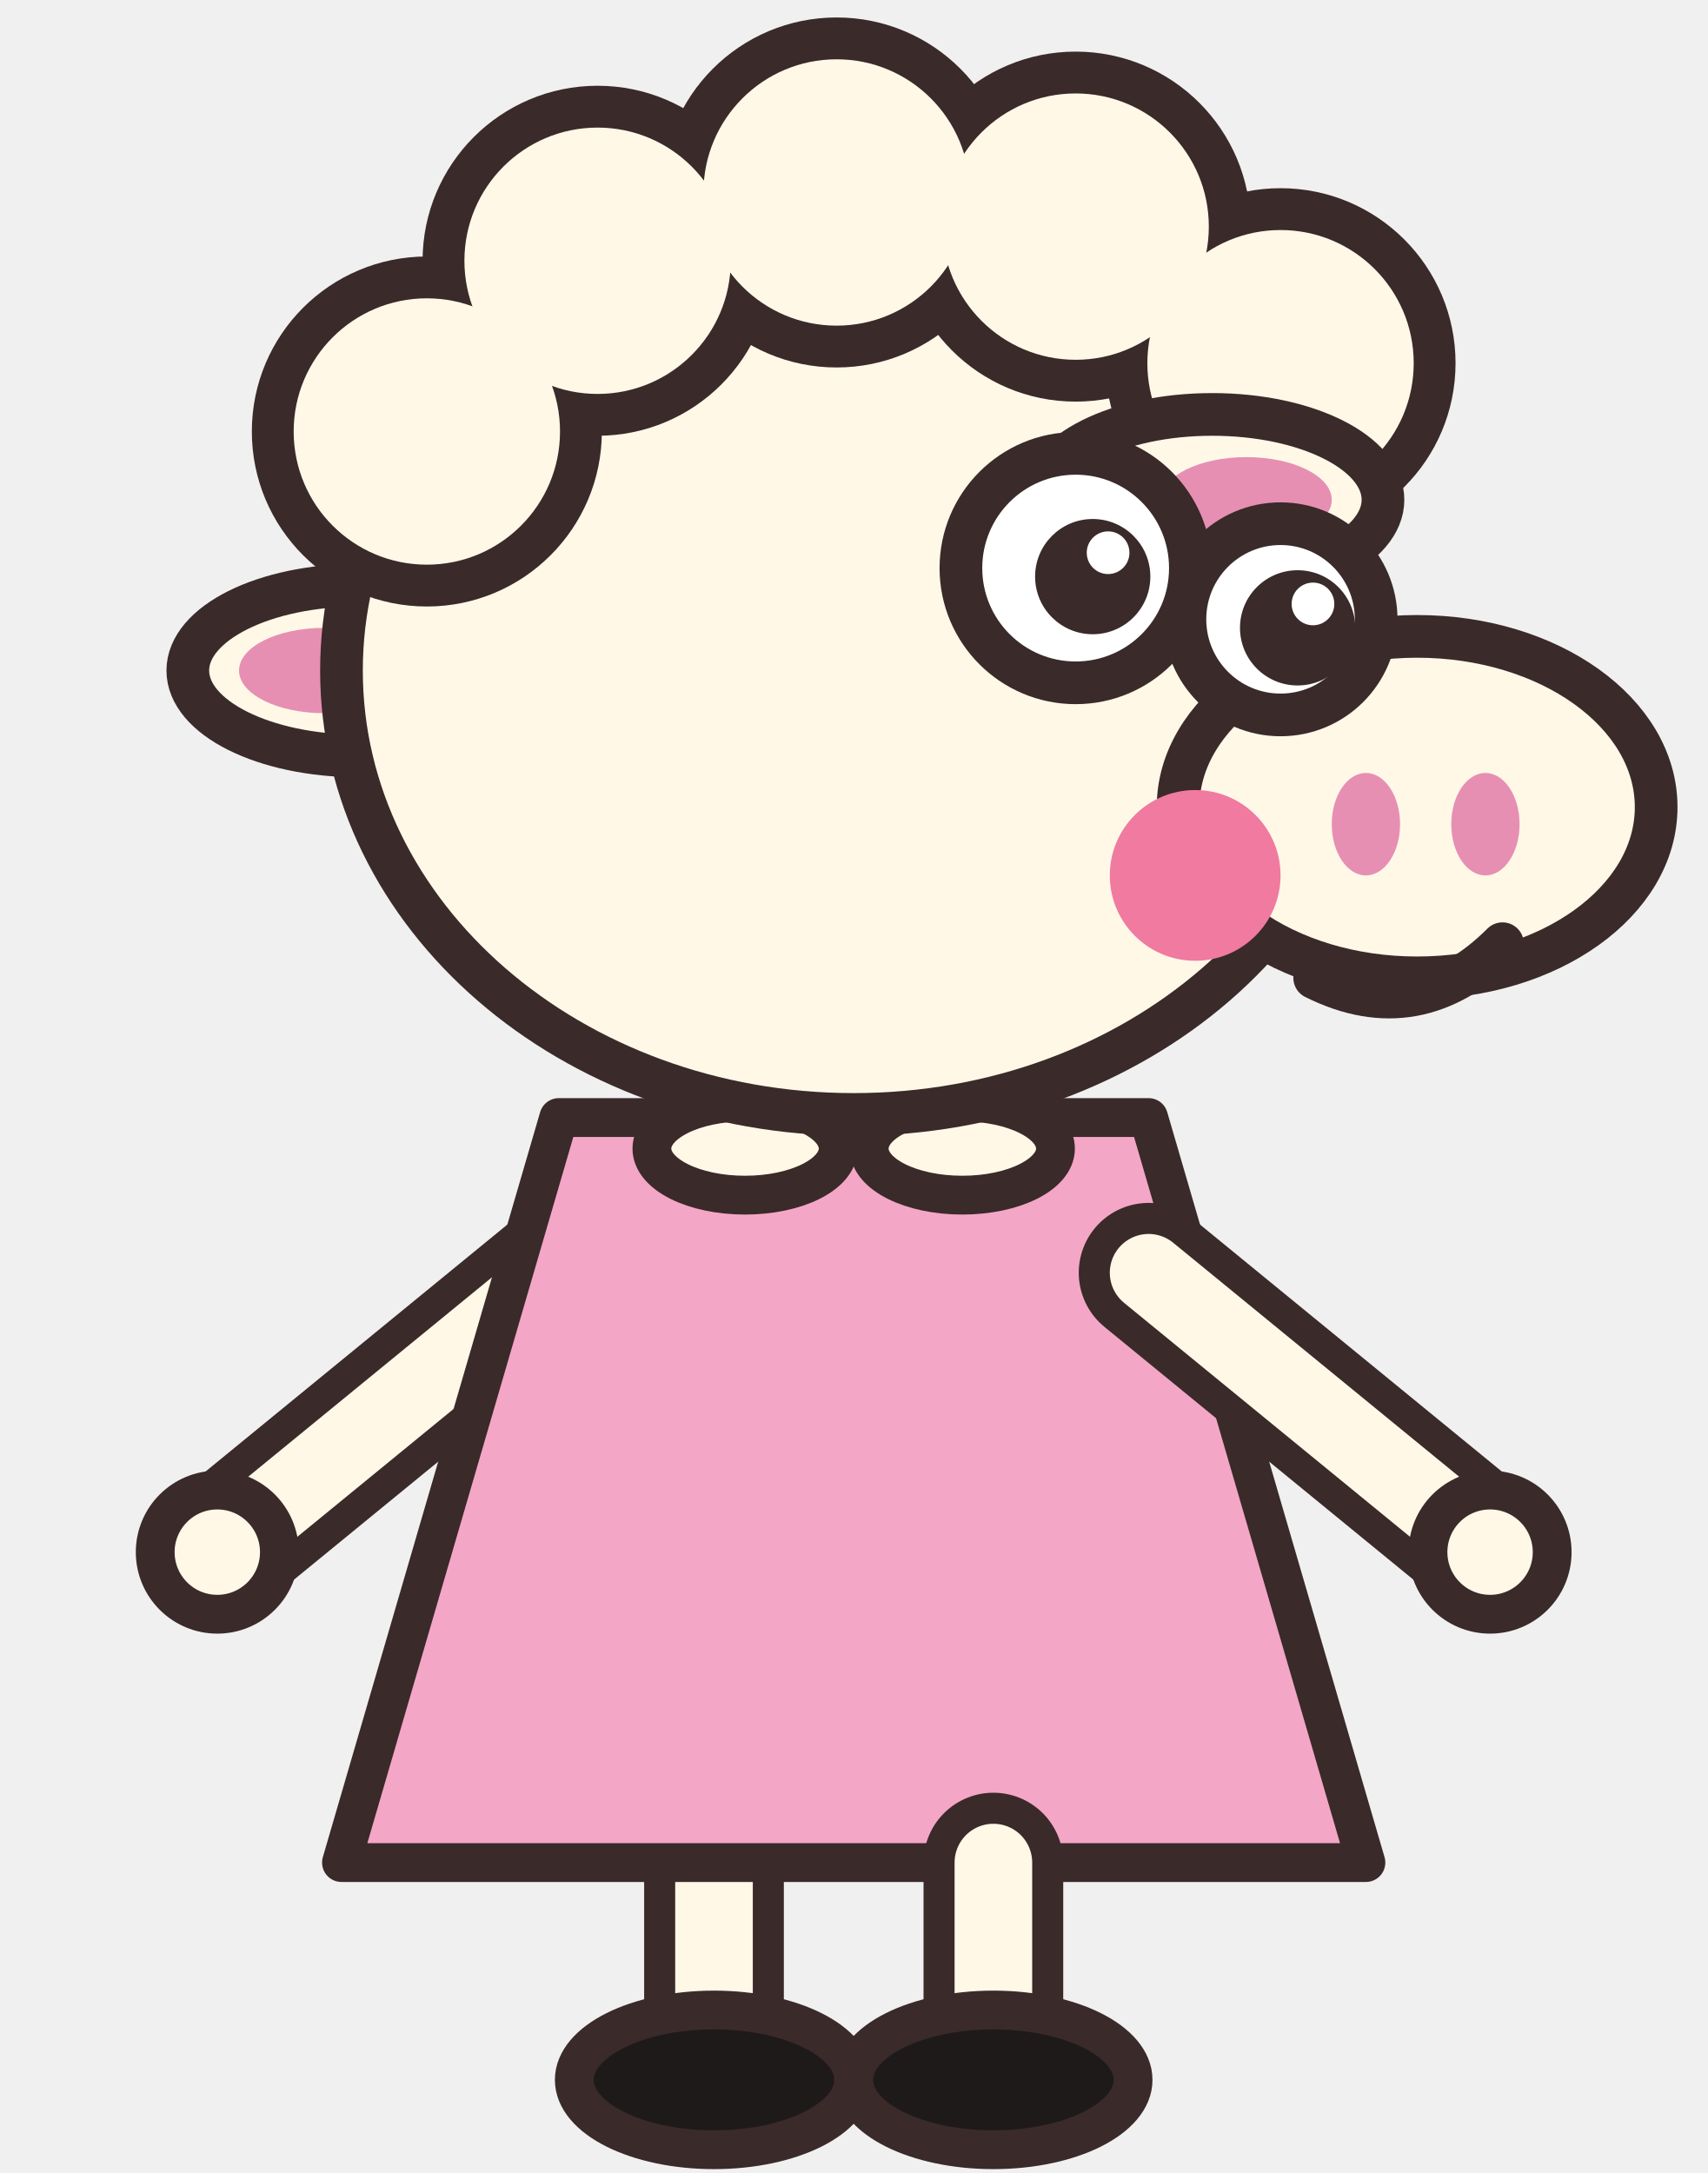
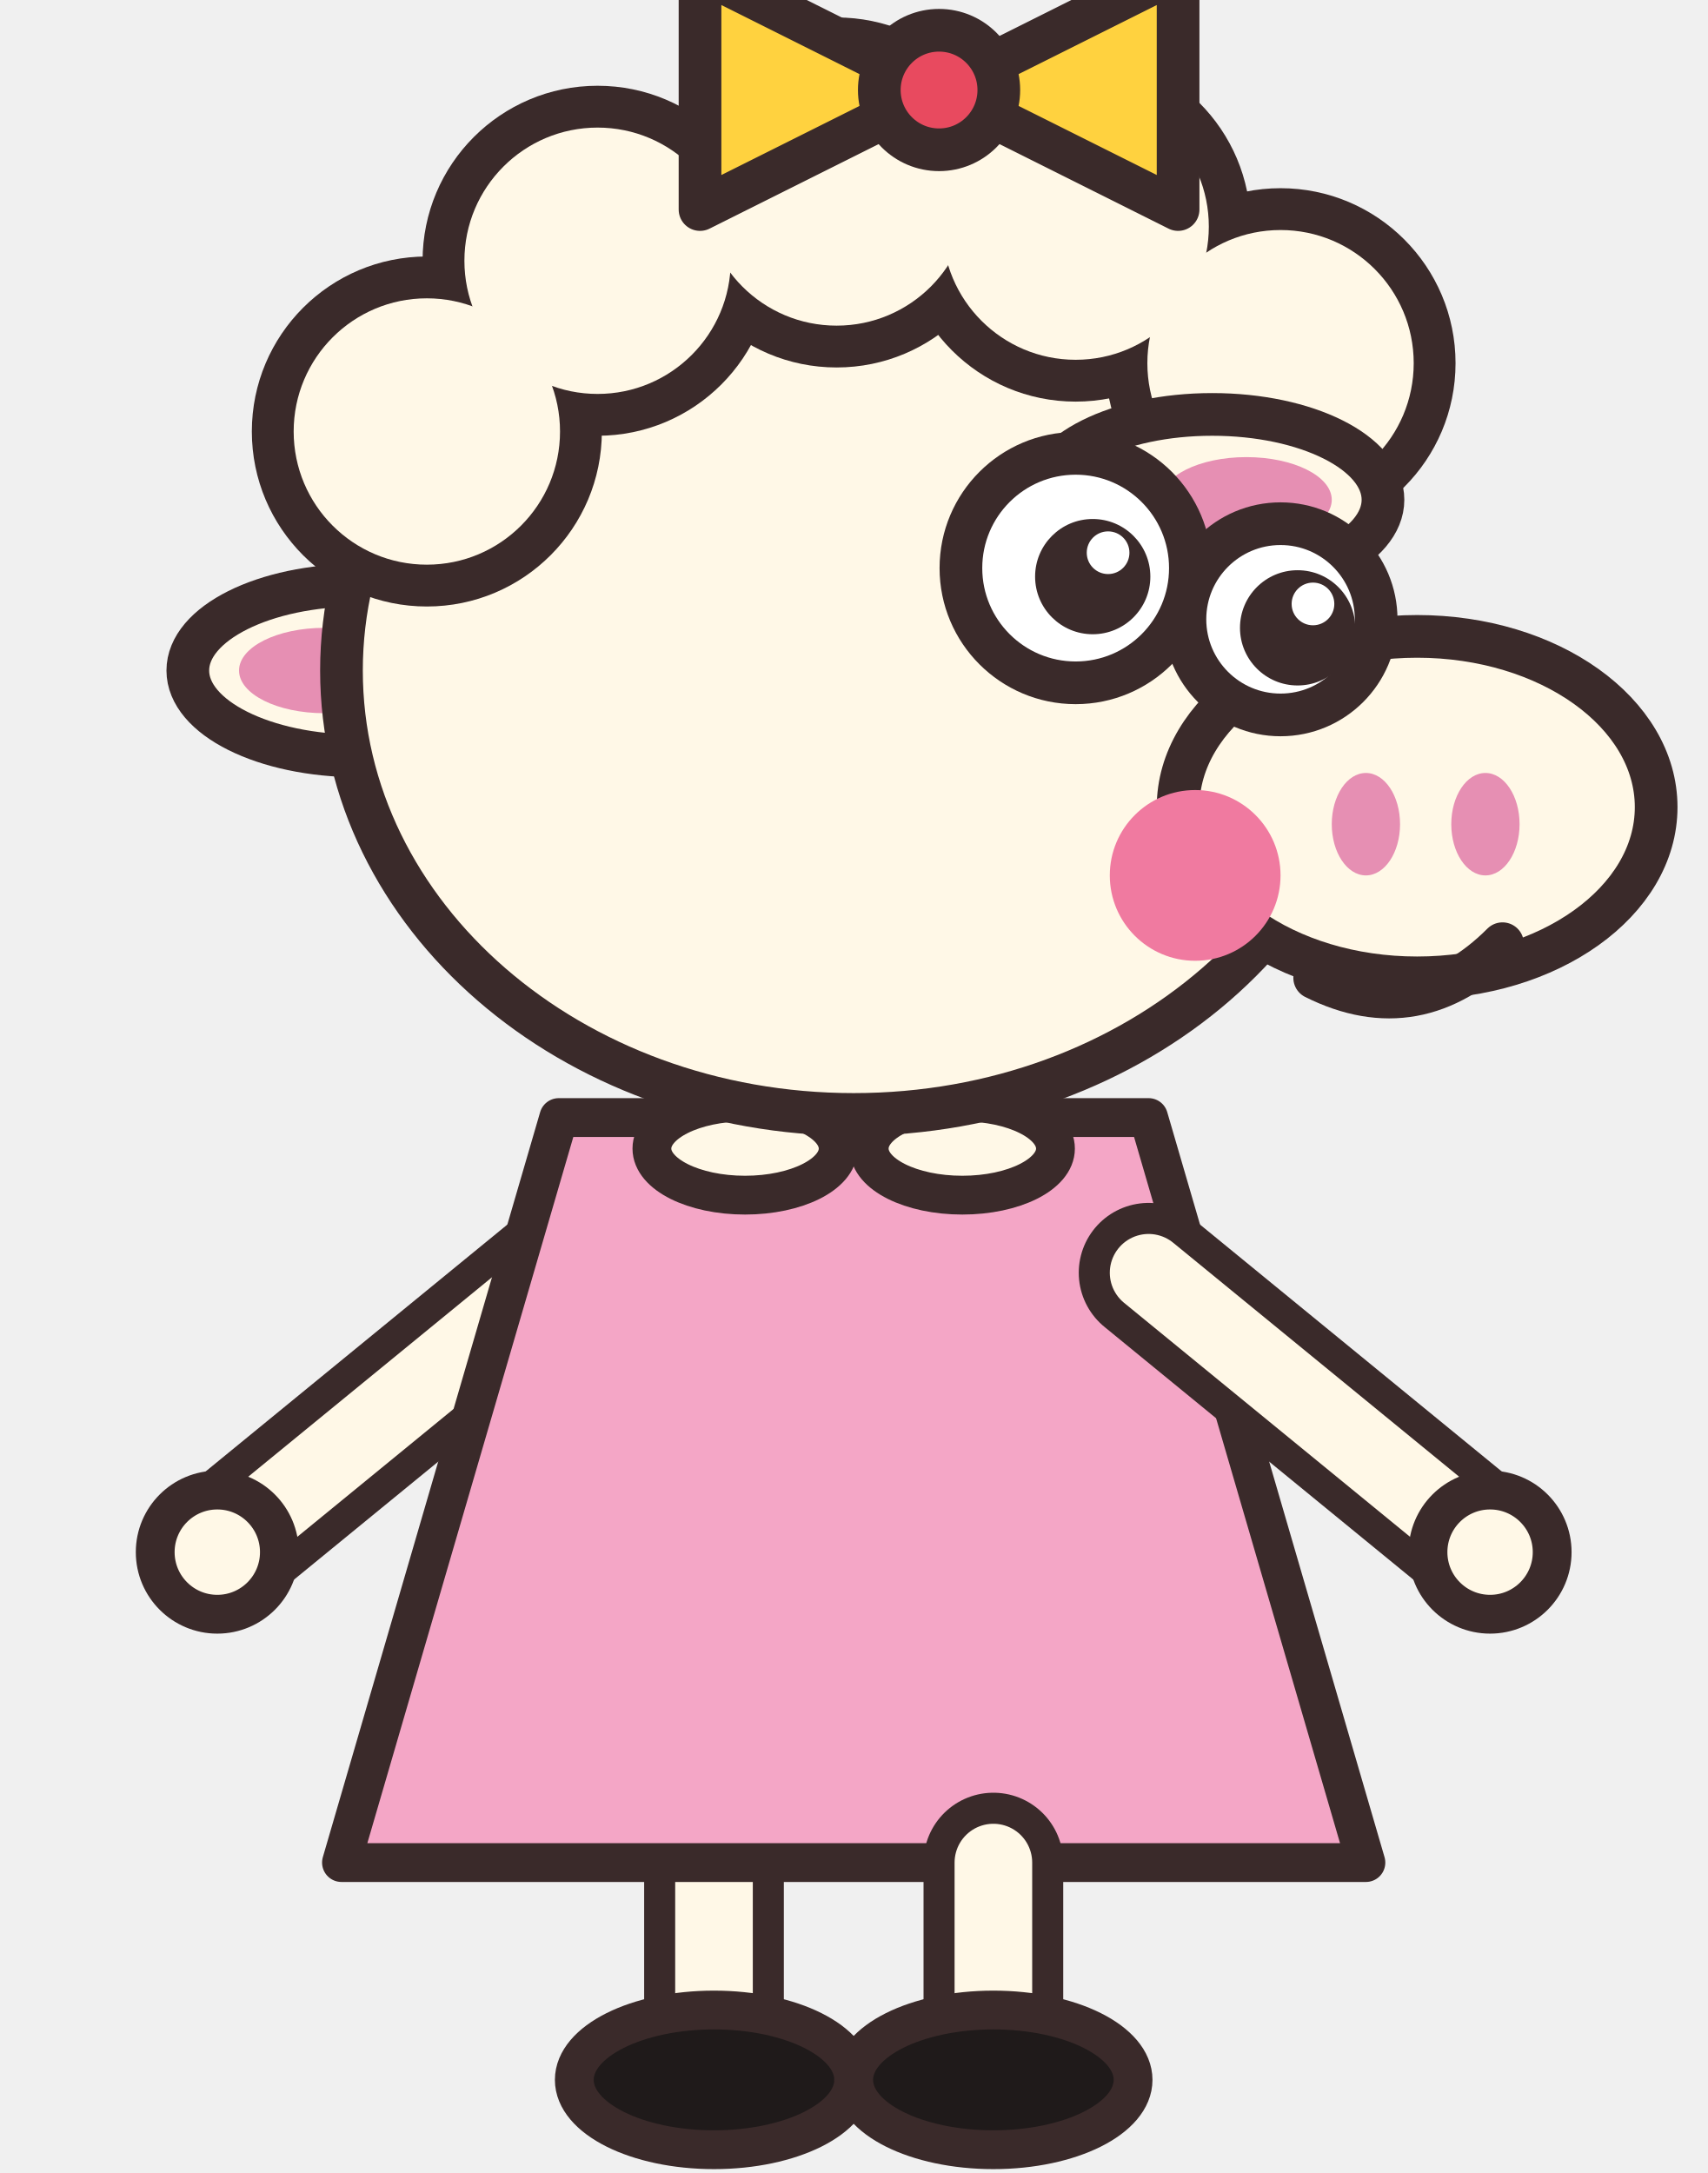
<svg xmlns="http://www.w3.org/2000/svg" viewBox="0 0 110 140">
  <g stroke="#3a2a2a" stroke-linecap="round" stroke-linejoin="round" stroke-width="2.5">
    <path stroke-width="9" d="M46 120v12" />
    <path stroke="#fff8e7" stroke-width="5" d="M46 120v12" />
    <ellipse cx="46" cy="134" fill="#1f1a1a" rx="9" ry="4.5" />
    <path stroke-width="9" d="m36 82-22 18" />
    <path stroke="#fff8e7" stroke-width="5" d="m36 82-22 18" />
    <circle cx="14" cy="100" r="4" fill="#fff8e7" />
    <path fill="#f4a6c6" d="M36 72h38l14 48H22Z" />
    <ellipse cx="48" cy="74" fill="#fff8e7" rx="6" ry="3" />
    <ellipse cx="62" cy="74" fill="#fff8e7" rx="6" ry="3" />
    <path stroke-width="9" d="M64 120v12" />
    <path stroke="#fff8e7" stroke-width="5" d="M64 120v12" />
    <ellipse cx="64" cy="134" fill="#1f1a1a" rx="9" ry="4.5" />
    <g transform="matrix(1.1 0 0 1.1 -5.5 -7.4)">
      <ellipse cx="26" cy="46" fill="#fff8e7" rx="10" ry="5" />
      <ellipse cx="24" cy="46" fill="#e68fb3" stroke="none" rx="5" ry="2.5" />
      <ellipse cx="55" cy="46" fill="#fff8e7" rx="30" ry="26" />
      <circle cx="30" cy="32" r="9" fill="#fff8e7" />
      <circle cx="40" cy="22" r="9" fill="#fff8e7" />
      <circle cx="54" cy="18" r="9" fill="#fff8e7" />
      <circle cx="68" cy="20" r="9" fill="#fff8e7" />
      <circle cx="80" cy="28" r="9" fill="#fff8e7" />
      <circle cx="30" cy="32" r="7.8" fill="#fff8e7" stroke="none" />
      <circle cx="40" cy="22" r="7.8" fill="#fff8e7" stroke="none" />
      <circle cx="54" cy="18" r="7.8" fill="#fff8e7" stroke="none" />
      <circle cx="68" cy="20" r="7.8" fill="#fff8e7" stroke="none" />
      <circle cx="80" cy="28" r="7.8" fill="#fff8e7" stroke="none" />
      <ellipse cx="76" cy="36" fill="#fff8e7" rx="10" ry="5" />
      <ellipse cx="78" cy="36" fill="#e68fb3" stroke="none" rx="5" ry="2.5" />
      <ellipse cx="88" cy="54" fill="#fff8e7" rx="14" ry="10" />
      <ellipse cx="85" cy="55" fill="#e68fb3" stroke="none" rx="2" ry="3" />
      <ellipse cx="92" cy="55" fill="#e68fb3" stroke="none" rx="2" ry="3" />
      <circle cx="68" cy="40" r="6.72" fill="#fff" />
      <circle cx="69" cy="40.5" r="3.375" fill="#3a2a2a" stroke="none" />
      <circle cx="69.9" cy="39.1" r="1.25" fill="#fff" stroke="none" />
      <circle cx="80" cy="43" r="5.6" fill="#fff" />
      <circle cx="81" cy="43.5" r="3.375" fill="#3a2a2a" stroke="none" />
      <circle cx="81.9" cy="42.1" r="1.25" fill="#fff" stroke="none" />
      <circle cx="75" cy="58" r="5" fill="#f07aa0" stroke="none" />
      <path fill="none" d="M82 64q6 3 11-2" />
+       <path fill="#ffd23f" d="M60 12 46 5v14Zm0 0 14-7v14Z" />
+       <circle cx="60" cy="12" r="3.5" fill="#e84a5f" />
    </g>
    <path stroke-width="9" d="m74 82 22 18" />
    <path stroke="#fff8e7" stroke-width="5" d="m74 82 22 18" />
    <circle cx="96" cy="100" r="4" fill="#fff8e7" />
  </g>
</svg>
